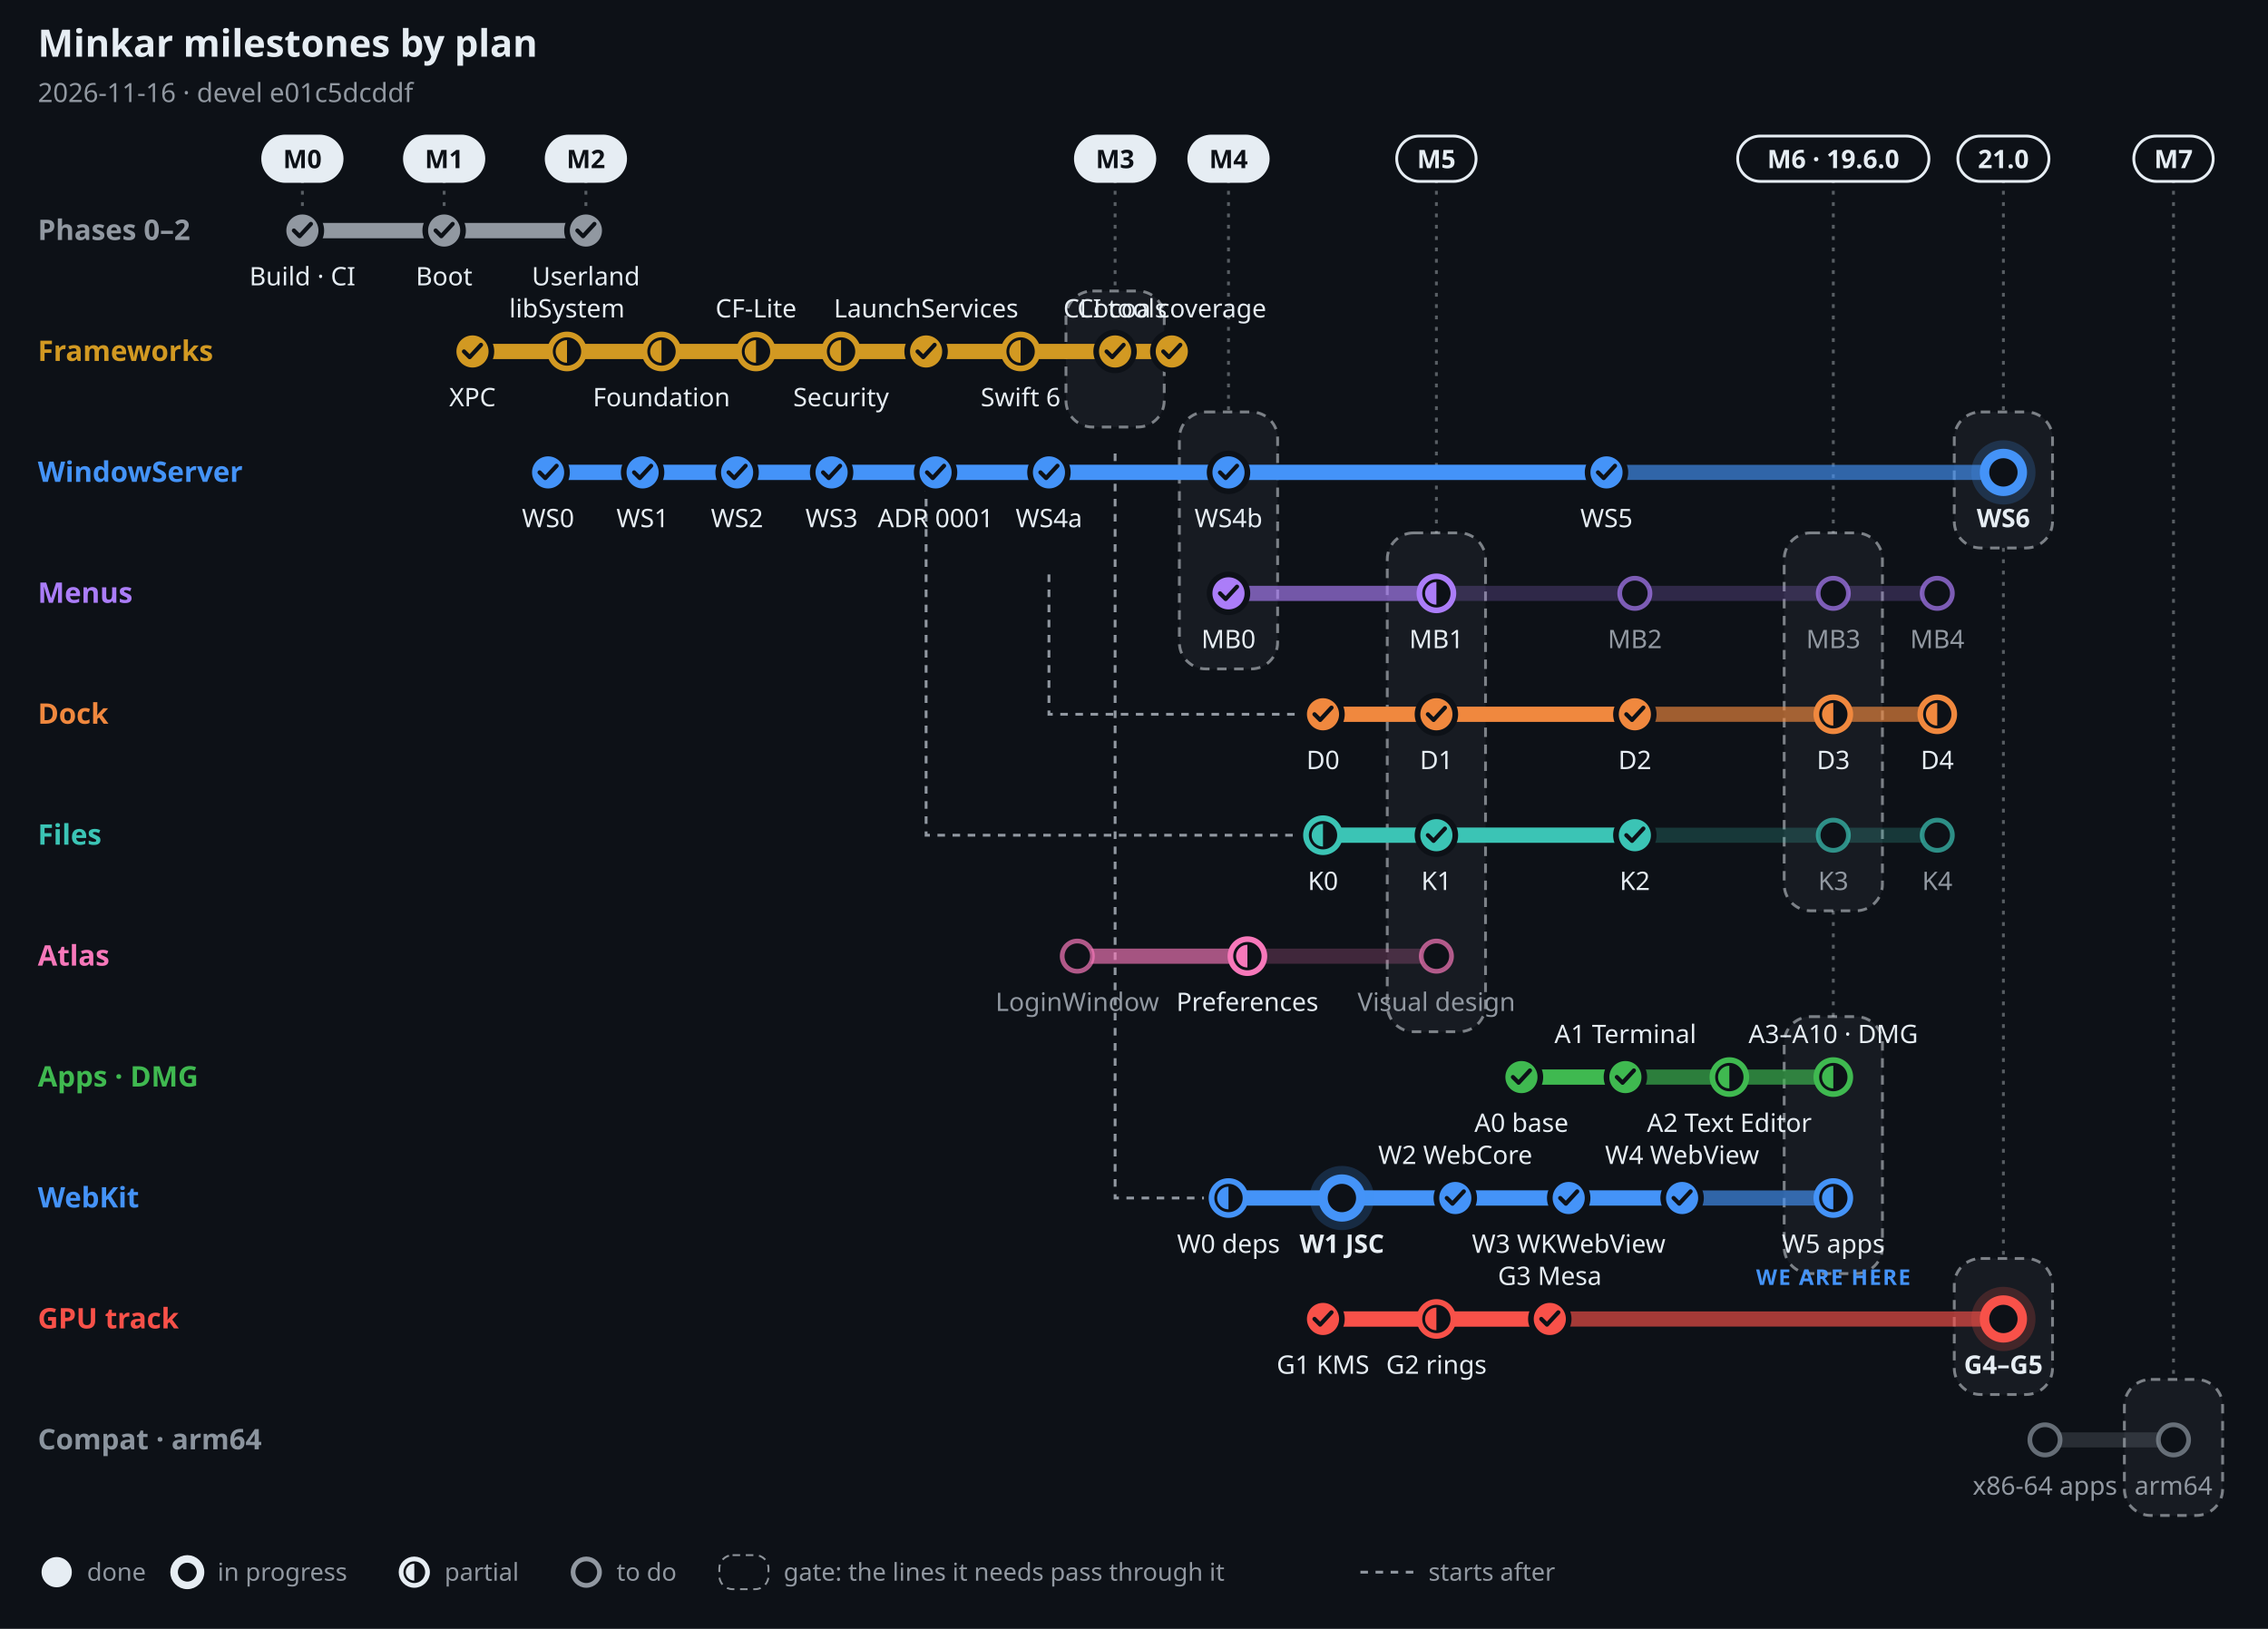
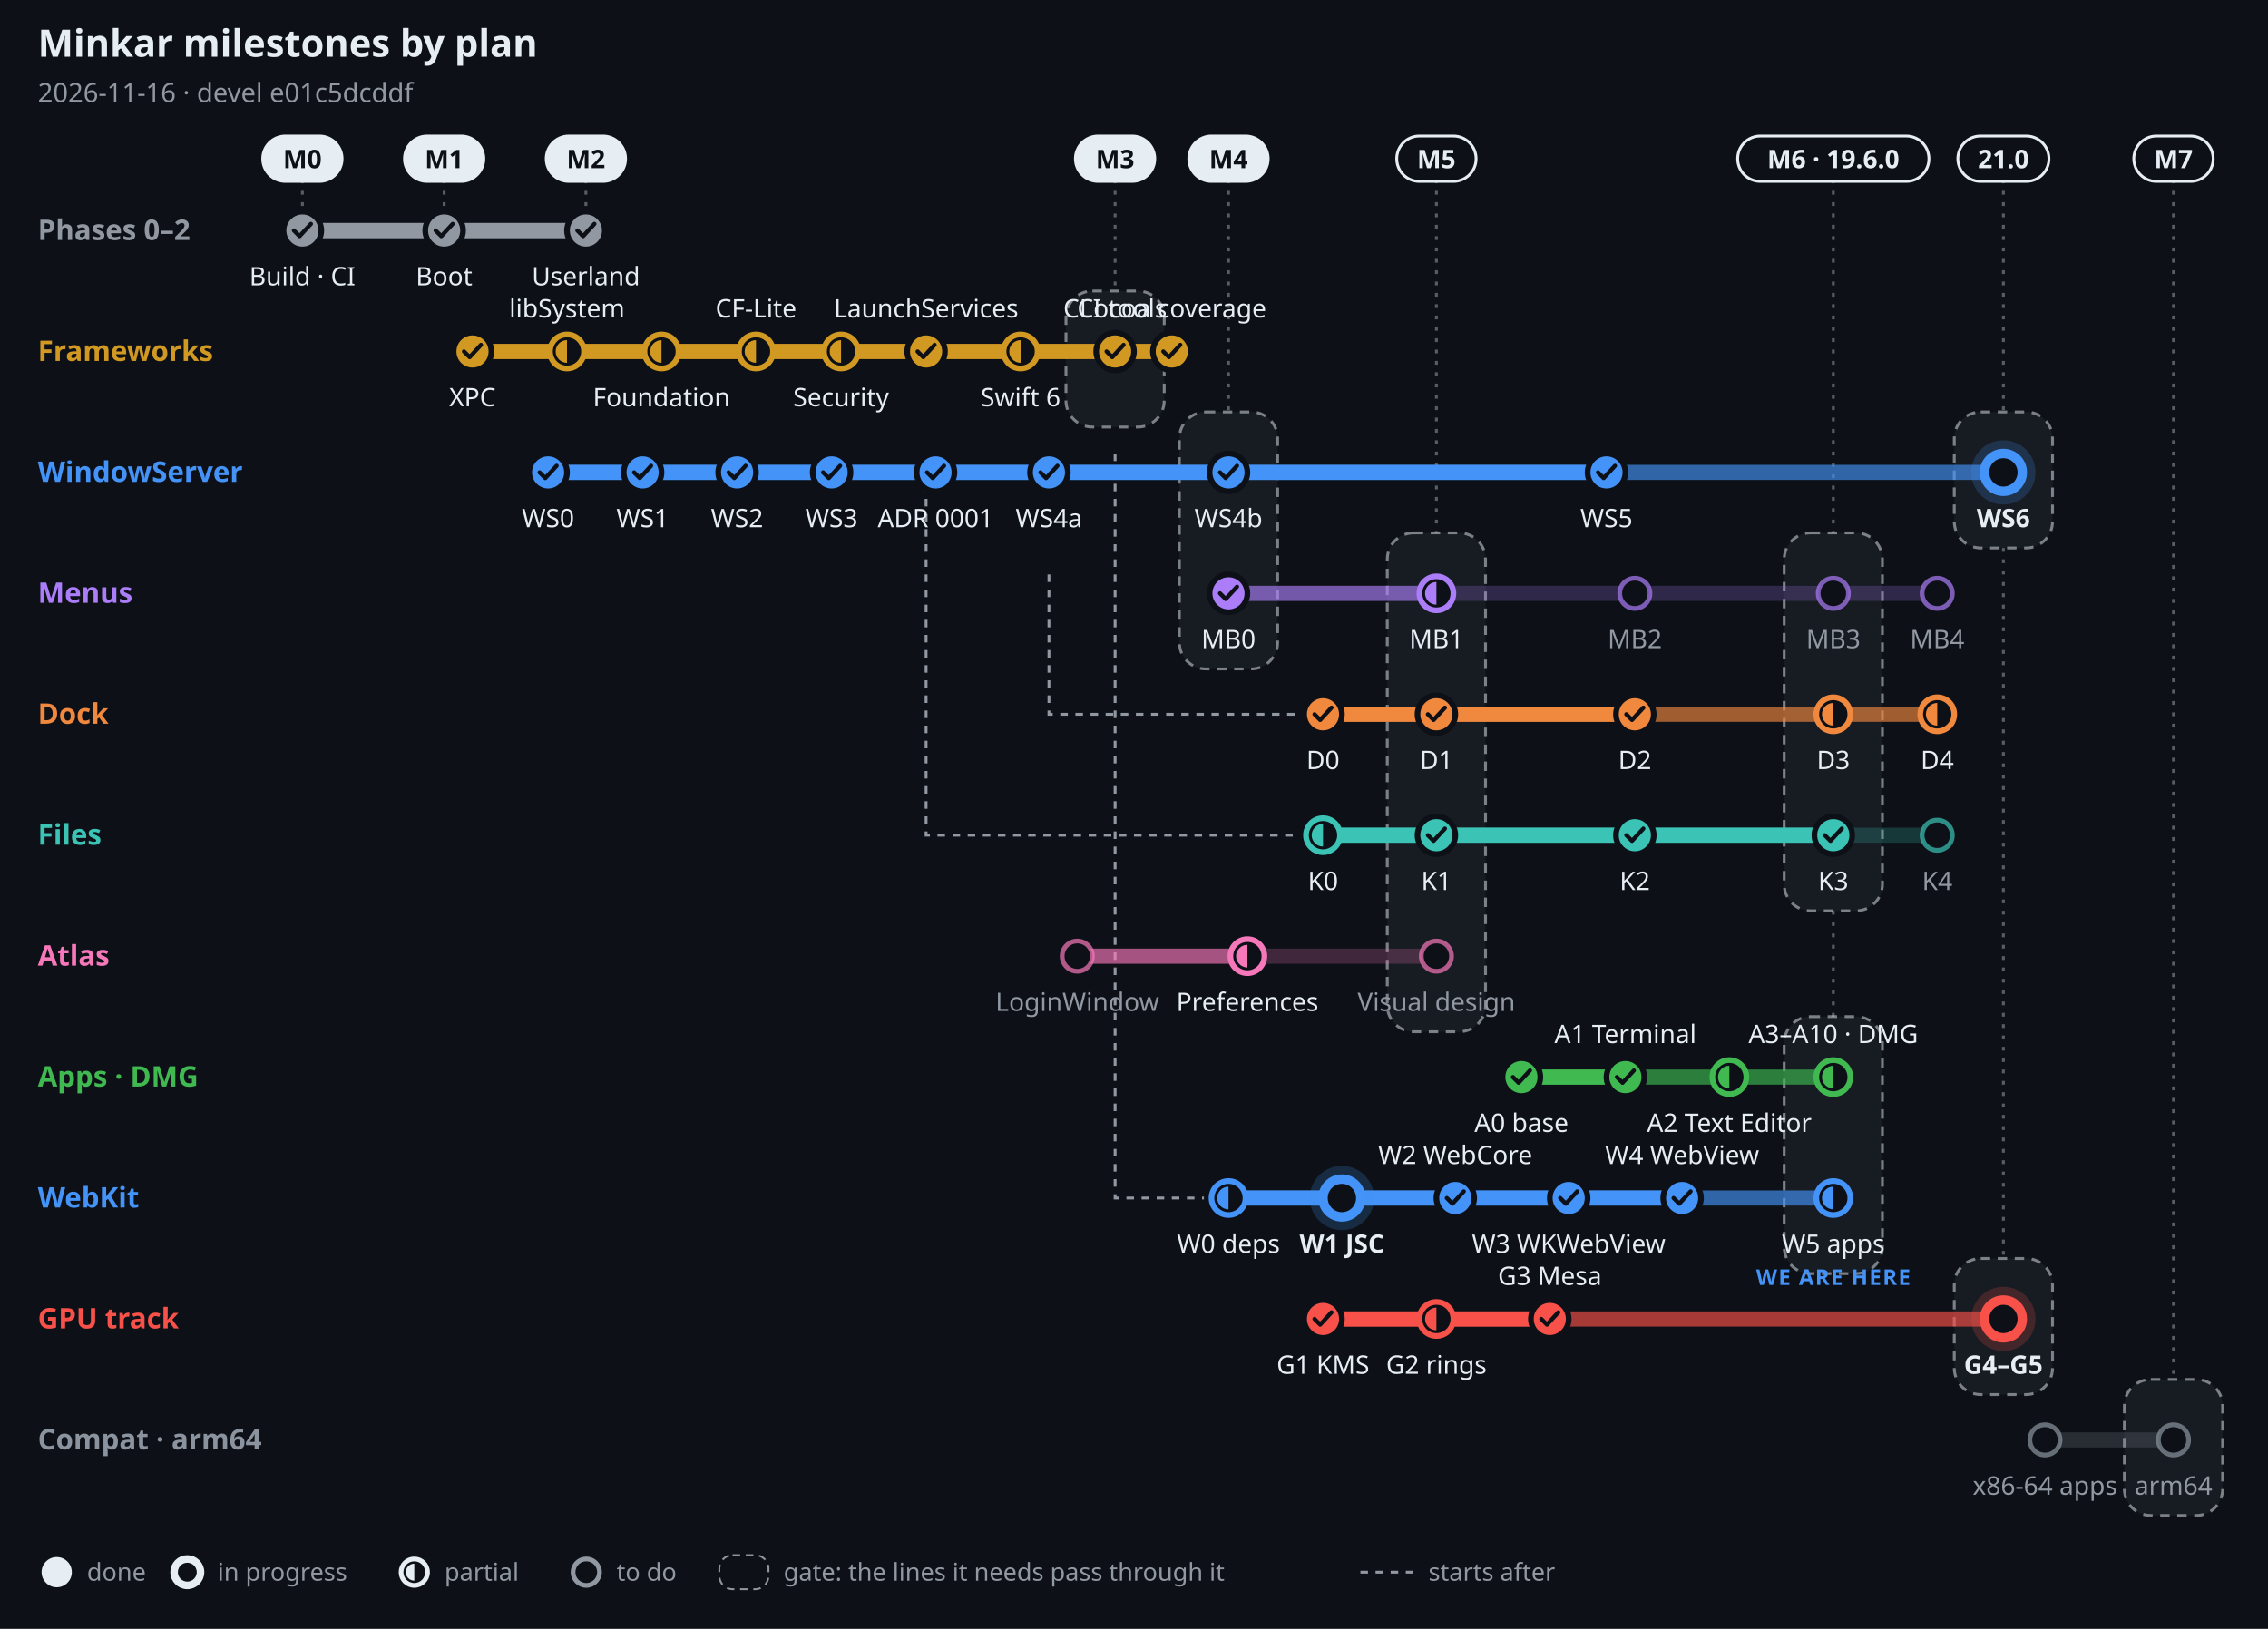
<svg xmlns="http://www.w3.org/2000/svg" width="1200" height="862" viewBox="0 0 1200 862" font-family="-apple-system, BlinkMacSystemFont, 'Segoe UI', 'Noto Sans', Helvetica, Arial, sans-serif" role="img" aria-label="Minkar milestones by plan, 2026-11-16">
  <rect width="1200" height="862" fill="#0d1117" />
  <text x="20" y="30" font-size="20" font-weight="700" fill="#e6edf3" text-anchor="start">Minkar milestones by plan</text>
  <text x="20" y="54" font-size="14" font-weight="400" fill="#9198a1" text-anchor="start">2026-11-16 · devel e01c5dcddf</text>
  <line x1="160" y1="95" x2="160" y2="110" stroke="#e6edf3" stroke-opacity=".35" stroke-width="1.5" stroke-dasharray="2 4" />
  <rect x="139" y="72" width="42" height="24" rx="12" fill="#e6edf3" stroke="#e6edf3" stroke-width="1.5" />
  <text x="160" y="89" font-size="13.5" font-weight="700" fill="#0d1117" text-anchor="middle">M0</text>
  <line x1="235" y1="95" x2="235" y2="110" stroke="#e6edf3" stroke-opacity=".35" stroke-width="1.5" stroke-dasharray="2 4" />
  <rect x="214" y="72" width="42" height="24" rx="12" fill="#e6edf3" stroke="#e6edf3" stroke-width="1.5" />
  <text x="235" y="89" font-size="13.5" font-weight="700" fill="#0d1117" text-anchor="middle">M1</text>
  <line x1="310" y1="95" x2="310" y2="110" stroke="#e6edf3" stroke-opacity=".35" stroke-width="1.5" stroke-dasharray="2 4" />
  <rect x="289" y="72" width="42" height="24" rx="12" fill="#e6edf3" stroke="#e6edf3" stroke-width="1.5" />
  <text x="310" y="89" font-size="13.5" font-weight="700" fill="#0d1117" text-anchor="middle">M2</text>
  <line x1="590" y1="95" x2="590" y2="154" stroke="#e6edf3" stroke-opacity=".35" stroke-width="1.5" stroke-dasharray="2 4" />
  <rect x="564" y="154" width="52" height="72" rx="14" fill="#e6edf3" fill-opacity=".05" stroke="#e6edf3" stroke-opacity=".5" stroke-width="1.5" stroke-dasharray="5 4" />
  <rect x="569" y="72" width="42" height="24" rx="12" fill="#e6edf3" stroke="#e6edf3" stroke-width="1.5" />
  <text x="590" y="89" font-size="13.5" font-weight="700" fill="#0d1117" text-anchor="middle">M3</text>
  <line x1="650" y1="95" x2="650" y2="218" stroke="#e6edf3" stroke-opacity=".35" stroke-width="1.5" stroke-dasharray="2 4" />
  <rect x="624" y="218" width="52" height="136" rx="14" fill="#e6edf3" fill-opacity=".05" stroke="#e6edf3" stroke-opacity=".5" stroke-width="1.5" stroke-dasharray="5 4" />
  <rect x="629" y="72" width="42" height="24" rx="12" fill="#e6edf3" stroke="#e6edf3" stroke-width="1.5" />
  <text x="650" y="89" font-size="13.5" font-weight="700" fill="#0d1117" text-anchor="middle">M4</text>
  <line x1="760" y1="95" x2="760" y2="282" stroke="#e6edf3" stroke-opacity=".35" stroke-width="1.5" stroke-dasharray="2 4" />
  <rect x="734" y="282" width="52" height="264" rx="14" fill="#e6edf3" fill-opacity=".05" stroke="#e6edf3" stroke-opacity=".5" stroke-width="1.5" stroke-dasharray="5 4" />
  <rect x="739" y="72" width="42" height="24" rx="12" fill="#0d1117" stroke="#e6edf3" stroke-width="1.5" />
  <text x="760" y="89" font-size="13.5" font-weight="700" fill="#e6edf3" text-anchor="middle">M5</text>
  <line x1="970" y1="95" x2="970" y2="282" stroke="#e6edf3" stroke-opacity=".35" stroke-width="1.5" stroke-dasharray="2 4" />
  <rect x="944" y="282" width="52" height="200" rx="14" fill="#e6edf3" fill-opacity=".05" stroke="#e6edf3" stroke-opacity=".5" stroke-width="1.5" stroke-dasharray="5 4" />
  <line x1="970" y1="482" x2="970" y2="538" stroke="#e6edf3" stroke-opacity=".35" stroke-width="1.5" stroke-dasharray="2 4" />
  <rect x="944" y="538" width="52" height="136" rx="14" fill="#e6edf3" fill-opacity=".05" stroke="#e6edf3" stroke-opacity=".5" stroke-width="1.5" stroke-dasharray="5 4" />
  <rect x="919.4" y="72" width="101.2" height="24" rx="12" fill="#0d1117" stroke="#e6edf3" stroke-width="1.5" />
  <text x="970" y="89" font-size="13.5" font-weight="700" fill="#e6edf3" text-anchor="middle">M6 · 19.6.0</text>
  <line x1="1060" y1="95" x2="1060" y2="218" stroke="#e6edf3" stroke-opacity=".35" stroke-width="1.5" stroke-dasharray="2 4" />
  <rect x="1034" y="218" width="52" height="72" rx="14" fill="#e6edf3" fill-opacity=".05" stroke="#e6edf3" stroke-opacity=".5" stroke-width="1.5" stroke-dasharray="5 4" />
  <line x1="1060" y1="290" x2="1060" y2="666" stroke="#e6edf3" stroke-opacity=".35" stroke-width="1.5" stroke-dasharray="2 4" />
  <rect x="1034" y="666" width="52" height="72" rx="14" fill="#e6edf3" fill-opacity=".05" stroke="#e6edf3" stroke-opacity=".5" stroke-width="1.5" stroke-dasharray="5 4" />
  <rect x="1035.9" y="72" width="48.2" height="24" rx="12" fill="#0d1117" stroke="#e6edf3" stroke-width="1.5" />
  <text x="1060" y="89" font-size="13.5" font-weight="700" fill="#e6edf3" text-anchor="middle">21.0</text>
  <line x1="1150" y1="95" x2="1150" y2="730" stroke="#e6edf3" stroke-opacity=".35" stroke-width="1.5" stroke-dasharray="2 4" />
  <rect x="1124" y="730" width="52" height="72" rx="14" fill="#e6edf3" fill-opacity=".05" stroke="#e6edf3" stroke-opacity=".5" stroke-width="1.5" stroke-dasharray="5 4" />
  <rect x="1129" y="72" width="42" height="24" rx="12" fill="#0d1117" stroke="#e6edf3" stroke-width="1.5" />
  <text x="1150" y="89" font-size="13.5" font-weight="700" fill="#e6edf3" text-anchor="middle">M7</text>
  <path d="M555 304 V378 H687" fill="none" stroke="#9198a1" stroke-width="1.5" stroke-dasharray="4 4" />
  <path d="M490 240 V442 H687" fill="none" stroke="#9198a1" stroke-width="1.5" stroke-dasharray="4 4" />
  <path d="M590 240 V634 H637" fill="none" stroke="#9198a1" stroke-width="1.5" stroke-dasharray="4 4" />
  <text x="20" y="127" font-size="15" font-weight="700" fill="#9198a1" text-anchor="start">Phases 0–2</text>
  <line x1="160" y1="122" x2="310" y2="122" stroke="#9198a1" stroke-opacity=".22" stroke-width="8" stroke-linecap="round" />
  <line x1="160" y1="122" x2="310" y2="122" stroke="#9198a1" stroke-opacity=".55" stroke-width="8" stroke-linecap="round" />
  <line x1="160" y1="122" x2="310" y2="122" stroke="#9198a1" stroke-opacity="1" stroke-width="8" stroke-linecap="round" />
  <circle cx="160" cy="122" r="10" fill="#9198a1" stroke="#0d1117" stroke-width="3" />
  <path d="M155.5 122 l3 3 l6 -6.5" fill="none" stroke="#0d1117" stroke-width="2.2" stroke-linecap="round" stroke-linejoin="round" />
  <text x="160" y="151" font-size="13.5" font-weight="500" fill="#e6edf3" text-anchor="middle">Build · CI</text>
  <circle cx="235" cy="122" r="10" fill="#9198a1" stroke="#0d1117" stroke-width="3" />
  <path d="M230.5 122 l3 3 l6 -6.5" fill="none" stroke="#0d1117" stroke-width="2.2" stroke-linecap="round" stroke-linejoin="round" />
  <text x="235" y="151" font-size="13.5" font-weight="500" fill="#e6edf3" text-anchor="middle">Boot</text>
  <circle cx="310" cy="122" r="10" fill="#9198a1" stroke="#0d1117" stroke-width="3" />
  <path d="M305.5 122 l3 3 l6 -6.5" fill="none" stroke="#0d1117" stroke-width="2.2" stroke-linecap="round" stroke-linejoin="round" />
  <text x="310" y="151" font-size="13.5" font-weight="500" fill="#e6edf3" text-anchor="middle">Userland</text>
  <text x="20" y="191" font-size="15" font-weight="700" fill="#d29922" text-anchor="start">Frameworks</text>
  <line x1="250" y1="186" x2="620" y2="186" stroke="#d29922" stroke-opacity=".22" stroke-width="8" stroke-linecap="round" />
  <line x1="250" y1="186" x2="620" y2="186" stroke="#d29922" stroke-opacity=".55" stroke-width="8" stroke-linecap="round" />
  <line x1="250" y1="186" x2="620" y2="186" stroke="#d29922" stroke-opacity="1" stroke-width="8" stroke-linecap="round" />
  <circle cx="250" cy="186" r="10" fill="#d29922" stroke="#0d1117" stroke-width="3" />
  <path d="M245.5 186 l3 3 l6 -6.5" fill="none" stroke="#0d1117" stroke-width="2.2" stroke-linecap="round" stroke-linejoin="round" />
  <text x="250" y="215" font-size="13.5" font-weight="500" fill="#e6edf3" text-anchor="middle">XPC</text>
  <circle cx="300" cy="186" r="9" fill="#0d1117" stroke="#d29922" stroke-width="3" />
  <path d="M300 180 A6 6 0 0 0 300 192 Z" fill="#d29922" />
  <text x="300" y="168" font-size="13.5" font-weight="500" fill="#e6edf3" text-anchor="middle">libSystem</text>
  <circle cx="350" cy="186" r="9" fill="#0d1117" stroke="#d29922" stroke-width="3" />
  <path d="M350 180 A6 6 0 0 0 350 192 Z" fill="#d29922" />
  <text x="350" y="215" font-size="13.5" font-weight="500" fill="#e6edf3" text-anchor="middle">Foundation</text>
  <circle cx="400" cy="186" r="9" fill="#0d1117" stroke="#d29922" stroke-width="3" />
  <path d="M400 180 A6 6 0 0 0 400 192 Z" fill="#d29922" />
  <text x="400" y="168" font-size="13.5" font-weight="500" fill="#e6edf3" text-anchor="middle">CF-Lite</text>
  <circle cx="445" cy="186" r="9" fill="#0d1117" stroke="#d29922" stroke-width="3" />
  <path d="M445 180 A6 6 0 0 0 445 192 Z" fill="#d29922" />
  <text x="445" y="215" font-size="13.5" font-weight="500" fill="#e6edf3" text-anchor="middle">Security</text>
  <circle cx="490" cy="186" r="10" fill="#d29922" stroke="#0d1117" stroke-width="3" />
  <path d="M485.5 186 l3 3 l6 -6.5" fill="none" stroke="#0d1117" stroke-width="2.2" stroke-linecap="round" stroke-linejoin="round" />
  <text x="490" y="168" font-size="13.5" font-weight="500" fill="#e6edf3" text-anchor="middle">LaunchServices</text>
  <circle cx="540" cy="186" r="9" fill="#0d1117" stroke="#d29922" stroke-width="3" />
  <path d="M540 180 A6 6 0 0 0 540 192 Z" fill="#d29922" />
  <text x="540" y="215" font-size="13.5" font-weight="500" fill="#e6edf3" text-anchor="middle">Swift 6</text>
  <circle cx="590" cy="186" r="10" fill="#d29922" stroke="#0d1117" stroke-width="3" />
  <path d="M585.5 186 l3 3 l6 -6.5" fill="none" stroke="#0d1117" stroke-width="2.2" stroke-linecap="round" stroke-linejoin="round" />
  <text x="590" y="168" font-size="13.5" font-weight="500" fill="#e6edf3" text-anchor="middle">CLI tools</text>
  <circle cx="620" cy="186" r="10" fill="#d29922" stroke="#0d1117" stroke-width="3" />
  <path d="M615.5 186 l3 3 l6 -6.5" fill="none" stroke="#0d1117" stroke-width="2.2" stroke-linecap="round" stroke-linejoin="round" />
  <text x="620" y="168" font-size="13.5" font-weight="500" fill="#e6edf3" text-anchor="middle">Cocoa coverage</text>
  <text x="20" y="255" font-size="15" font-weight="700" fill="#4493f8" text-anchor="start">WindowServer</text>
  <line x1="290" y1="250" x2="1060" y2="250" stroke="#4493f8" stroke-opacity=".22" stroke-width="8" stroke-linecap="round" />
  <line x1="290" y1="250" x2="1060" y2="250" stroke="#4493f8" stroke-opacity=".55" stroke-width="8" stroke-linecap="round" />
  <line x1="290" y1="250" x2="850" y2="250" stroke="#4493f8" stroke-opacity="1" stroke-width="8" stroke-linecap="round" />
  <circle cx="290" cy="250" r="10" fill="#4493f8" stroke="#0d1117" stroke-width="3" />
  <path d="M285.5 250 l3 3 l6 -6.5" fill="none" stroke="#0d1117" stroke-width="2.2" stroke-linecap="round" stroke-linejoin="round" />
  <text x="290" y="279" font-size="13.5" font-weight="500" fill="#e6edf3" text-anchor="middle">WS0</text>
  <circle cx="340" cy="250" r="10" fill="#4493f8" stroke="#0d1117" stroke-width="3" />
  <path d="M335.5 250 l3 3 l6 -6.5" fill="none" stroke="#0d1117" stroke-width="2.2" stroke-linecap="round" stroke-linejoin="round" />
  <text x="340" y="279" font-size="13.5" font-weight="500" fill="#e6edf3" text-anchor="middle">WS1</text>
  <circle cx="390" cy="250" r="10" fill="#4493f8" stroke="#0d1117" stroke-width="3" />
  <path d="M385.5 250 l3 3 l6 -6.5" fill="none" stroke="#0d1117" stroke-width="2.2" stroke-linecap="round" stroke-linejoin="round" />
  <text x="390" y="279" font-size="13.5" font-weight="500" fill="#e6edf3" text-anchor="middle">WS2</text>
  <circle cx="440" cy="250" r="10" fill="#4493f8" stroke="#0d1117" stroke-width="3" />
  <path d="M435.5 250 l3 3 l6 -6.5" fill="none" stroke="#0d1117" stroke-width="2.2" stroke-linecap="round" stroke-linejoin="round" />
  <text x="440" y="279" font-size="13.5" font-weight="500" fill="#e6edf3" text-anchor="middle">WS3</text>
  <circle cx="495" cy="250" r="10" fill="#4493f8" stroke="#0d1117" stroke-width="3" />
  <path d="M490.5 250 l3 3 l6 -6.5" fill="none" stroke="#0d1117" stroke-width="2.2" stroke-linecap="round" stroke-linejoin="round" />
  <text x="495" y="279" font-size="13.5" font-weight="500" fill="#e6edf3" text-anchor="middle">ADR 0001</text>
  <circle cx="555" cy="250" r="10" fill="#4493f8" stroke="#0d1117" stroke-width="3" />
  <path d="M550.5 250 l3 3 l6 -6.5" fill="none" stroke="#0d1117" stroke-width="2.2" stroke-linecap="round" stroke-linejoin="round" />
  <text x="555" y="279" font-size="13.5" font-weight="500" fill="#e6edf3" text-anchor="middle">WS4a</text>
  <circle cx="650" cy="250" r="10" fill="#4493f8" stroke="#0d1117" stroke-width="3" />
  <path d="M645.5 250 l3 3 l6 -6.5" fill="none" stroke="#0d1117" stroke-width="2.2" stroke-linecap="round" stroke-linejoin="round" />
  <text x="650" y="279" font-size="13.5" font-weight="500" fill="#e6edf3" text-anchor="middle">WS4b</text>
  <circle cx="850" cy="250" r="10" fill="#4493f8" stroke="#0d1117" stroke-width="3" />
  <path d="M845.5 250 l3 3 l6 -6.5" fill="none" stroke="#0d1117" stroke-width="2.2" stroke-linecap="round" stroke-linejoin="round" />
  <text x="850" y="279" font-size="13.5" font-weight="500" fill="#e6edf3" text-anchor="middle">WS5</text>
  <circle cx="1060" cy="250" r="17" fill="#4493f8" fill-opacity=".2" />
  <circle cx="1060" cy="250" r="10" fill="#0d1117" stroke="#4493f8" stroke-width="5" />
  <text x="1060" y="279" font-size="13.5" font-weight="700" fill="#e6edf3" text-anchor="middle">WS6</text>
  <text x="20" y="319" font-size="15" font-weight="700" fill="#ab7df8" text-anchor="start">Menus</text>
  <line x1="650" y1="314" x2="1025" y2="314" stroke="#ab7df8" stroke-opacity=".22" stroke-width="8" stroke-linecap="round" />
  <line x1="650" y1="314" x2="760" y2="314" stroke="#ab7df8" stroke-opacity=".55" stroke-width="8" stroke-linecap="round" />
  <line x1="650" y1="314" x2="650" y2="314" stroke="#ab7df8" stroke-opacity="1" stroke-width="8" stroke-linecap="round" />
  <circle cx="650" cy="314" r="10" fill="#ab7df8" stroke="#0d1117" stroke-width="3" />
  <path d="M645.5 314 l3 3 l6 -6.5" fill="none" stroke="#0d1117" stroke-width="2.2" stroke-linecap="round" stroke-linejoin="round" />
  <text x="650" y="343" font-size="13.5" font-weight="500" fill="#e6edf3" text-anchor="middle">MB0</text>
  <circle cx="760" cy="314" r="9" fill="#0d1117" stroke="#ab7df8" stroke-width="3" />
  <path d="M760 308 A6 6 0 0 0 760 320 Z" fill="#ab7df8" />
  <text x="760" y="343" font-size="13.5" font-weight="500" fill="#e6edf3" text-anchor="middle">MB1</text>
  <circle cx="865" cy="314" r="8" fill="#0d1117" stroke="#ab7df8" stroke-opacity=".7" stroke-width="2.5" />
  <text x="865" y="343" font-size="13.5" font-weight="500" fill="#9198a1" text-anchor="middle">MB2</text>
  <circle cx="970" cy="314" r="8" fill="#0d1117" stroke="#ab7df8" stroke-opacity=".7" stroke-width="2.5" />
  <text x="970" y="343" font-size="13.5" font-weight="500" fill="#9198a1" text-anchor="middle">MB3</text>
  <circle cx="1025" cy="314" r="8" fill="#0d1117" stroke="#ab7df8" stroke-opacity=".7" stroke-width="2.5" />
  <text x="1025" y="343" font-size="13.5" font-weight="500" fill="#9198a1" text-anchor="middle">MB4</text>
  <text x="20" y="383" font-size="15" font-weight="700" fill="#f0883e" text-anchor="start">Dock</text>
  <line x1="700" y1="378" x2="1025" y2="378" stroke="#f0883e" stroke-opacity=".22" stroke-width="8" stroke-linecap="round" />
  <line x1="700" y1="378" x2="1025" y2="378" stroke="#f0883e" stroke-opacity=".55" stroke-width="8" stroke-linecap="round" />
  <line x1="700" y1="378" x2="865" y2="378" stroke="#f0883e" stroke-opacity="1" stroke-width="8" stroke-linecap="round" />
  <circle cx="700" cy="378" r="10" fill="#f0883e" stroke="#0d1117" stroke-width="3" />
  <path d="M695.5 378 l3 3 l6 -6.5" fill="none" stroke="#0d1117" stroke-width="2.2" stroke-linecap="round" stroke-linejoin="round" />
  <text x="700" y="407" font-size="13.5" font-weight="500" fill="#e6edf3" text-anchor="middle">D0</text>
  <circle cx="760" cy="378" r="10" fill="#f0883e" stroke="#0d1117" stroke-width="3" />
  <path d="M755.5 378 l3 3 l6 -6.5" fill="none" stroke="#0d1117" stroke-width="2.2" stroke-linecap="round" stroke-linejoin="round" />
  <text x="760" y="407" font-size="13.5" font-weight="500" fill="#e6edf3" text-anchor="middle">D1</text>
  <circle cx="865" cy="378" r="10" fill="#f0883e" stroke="#0d1117" stroke-width="3" />
  <path d="M860.5 378 l3 3 l6 -6.5" fill="none" stroke="#0d1117" stroke-width="2.2" stroke-linecap="round" stroke-linejoin="round" />
  <text x="865" y="407" font-size="13.5" font-weight="500" fill="#e6edf3" text-anchor="middle">D2</text>
  <circle cx="970" cy="378" r="9" fill="#0d1117" stroke="#f0883e" stroke-width="3" />
  <path d="M970 372 A6 6 0 0 0 970 384 Z" fill="#f0883e" />
  <text x="970" y="407" font-size="13.5" font-weight="500" fill="#e6edf3" text-anchor="middle">D3</text>
  <circle cx="1025" cy="378" r="9" fill="#0d1117" stroke="#f0883e" stroke-width="3" />
  <path d="M1025 372 A6 6 0 0 0 1025 384 Z" fill="#f0883e" />
  <text x="1025" y="407" font-size="13.5" font-weight="500" fill="#e6edf3" text-anchor="middle">D4</text>
  <text x="20" y="447" font-size="15" font-weight="700" fill="#3bc4b5" text-anchor="start">Files</text>
  <line x1="700" y1="442" x2="1025" y2="442" stroke="#3bc4b5" stroke-opacity=".22" stroke-width="8" stroke-linecap="round" />
-   <line x1="700" y1="442" x2="865" y2="442" stroke="#3bc4b5" stroke-opacity=".55" stroke-width="8" stroke-linecap="round" />
-   <line x1="700" y1="442" x2="865" y2="442" stroke="#3bc4b5" stroke-opacity="1" stroke-width="8" stroke-linecap="round" />
+   <line x1="700" y1="442" x2="970" y2="442" stroke="#3bc4b5" stroke-opacity=".55" stroke-width="8" stroke-linecap="round" />
+   <line x1="700" y1="442" x2="970" y2="442" stroke="#3bc4b5" stroke-opacity="1" stroke-width="8" stroke-linecap="round" />
  <circle cx="700" cy="442" r="9" fill="#0d1117" stroke="#3bc4b5" stroke-width="3" />
  <path d="M700 436 A6 6 0 0 0 700 448 Z" fill="#3bc4b5" />
  <text x="700" y="471" font-size="13.5" font-weight="500" fill="#e6edf3" text-anchor="middle">K0</text>
  <circle cx="760" cy="442" r="10" fill="#3bc4b5" stroke="#0d1117" stroke-width="3" />
  <path d="M755.5 442 l3 3 l6 -6.5" fill="none" stroke="#0d1117" stroke-width="2.2" stroke-linecap="round" stroke-linejoin="round" />
  <text x="760" y="471" font-size="13.5" font-weight="500" fill="#e6edf3" text-anchor="middle">K1</text>
  <circle cx="865" cy="442" r="10" fill="#3bc4b5" stroke="#0d1117" stroke-width="3" />
  <path d="M860.5 442 l3 3 l6 -6.5" fill="none" stroke="#0d1117" stroke-width="2.2" stroke-linecap="round" stroke-linejoin="round" />
  <text x="865" y="471" font-size="13.5" font-weight="500" fill="#e6edf3" text-anchor="middle">K2</text>
-   <circle cx="970" cy="442" r="8" fill="#0d1117" stroke="#3bc4b5" stroke-opacity=".7" stroke-width="2.5" />
-   <text x="970" y="471" font-size="13.5" font-weight="500" fill="#9198a1" text-anchor="middle">K3</text>
+   <circle cx="970" cy="442" r="10" fill="#3bc4b5" stroke="#0d1117" stroke-width="3" />
+   <path d="M965.5 442 l3 3 l6 -6.5" fill="none" stroke="#0d1117" stroke-width="2.2" stroke-linecap="round" stroke-linejoin="round" />
+   <text x="970" y="471" font-size="13.5" font-weight="500" fill="#e6edf3" text-anchor="middle">K3</text>
  <circle cx="1025" cy="442" r="8" fill="#0d1117" stroke="#3bc4b5" stroke-opacity=".7" stroke-width="2.5" />
  <text x="1025" y="471" font-size="13.5" font-weight="500" fill="#9198a1" text-anchor="middle">K4</text>
  <text x="20" y="511" font-size="15" font-weight="700" fill="#f778ba" text-anchor="start">Atlas</text>
  <line x1="570" y1="506" x2="760" y2="506" stroke="#f778ba" stroke-opacity=".22" stroke-width="8" stroke-linecap="round" />
  <line x1="570" y1="506" x2="660" y2="506" stroke="#f778ba" stroke-opacity=".55" stroke-width="8" stroke-linecap="round" />
  <circle cx="570" cy="506" r="8" fill="#0d1117" stroke="#f778ba" stroke-opacity=".7" stroke-width="2.5" />
  <text x="570" y="535" font-size="13.5" font-weight="500" fill="#9198a1" text-anchor="middle">LoginWindow</text>
  <circle cx="660" cy="506" r="9" fill="#0d1117" stroke="#f778ba" stroke-width="3" />
  <path d="M660 500 A6 6 0 0 0 660 512 Z" fill="#f778ba" />
  <text x="660" y="535" font-size="13.5" font-weight="500" fill="#e6edf3" text-anchor="middle">Preferences</text>
  <circle cx="760" cy="506" r="8" fill="#0d1117" stroke="#f778ba" stroke-opacity=".7" stroke-width="2.5" />
  <text x="760" y="535" font-size="13.5" font-weight="500" fill="#9198a1" text-anchor="middle">Visual design</text>
  <text x="20" y="575" font-size="15" font-weight="700" fill="#3fb950" text-anchor="start">Apps · DMG</text>
  <line x1="805" y1="570" x2="970" y2="570" stroke="#3fb950" stroke-opacity=".22" stroke-width="8" stroke-linecap="round" />
  <line x1="805" y1="570" x2="970" y2="570" stroke="#3fb950" stroke-opacity=".55" stroke-width="8" stroke-linecap="round" />
  <line x1="805" y1="570" x2="860" y2="570" stroke="#3fb950" stroke-opacity="1" stroke-width="8" stroke-linecap="round" />
  <circle cx="805" cy="570" r="10" fill="#3fb950" stroke="#0d1117" stroke-width="3" />
  <path d="M800.5 570 l3 3 l6 -6.5" fill="none" stroke="#0d1117" stroke-width="2.2" stroke-linecap="round" stroke-linejoin="round" />
  <text x="805" y="599" font-size="13.5" font-weight="500" fill="#e6edf3" text-anchor="middle">A0 base</text>
  <circle cx="860" cy="570" r="10" fill="#3fb950" stroke="#0d1117" stroke-width="3" />
  <path d="M855.5 570 l3 3 l6 -6.5" fill="none" stroke="#0d1117" stroke-width="2.2" stroke-linecap="round" stroke-linejoin="round" />
  <text x="860" y="552" font-size="13.5" font-weight="500" fill="#e6edf3" text-anchor="middle">A1 Terminal</text>
  <circle cx="915" cy="570" r="9" fill="#0d1117" stroke="#3fb950" stroke-width="3" />
  <path d="M915 564 A6 6 0 0 0 915 576 Z" fill="#3fb950" />
  <text x="915" y="599" font-size="13.5" font-weight="500" fill="#e6edf3" text-anchor="middle">A2 Text Editor</text>
  <circle cx="970" cy="570" r="9" fill="#0d1117" stroke="#3fb950" stroke-width="3" />
  <path d="M970 564 A6 6 0 0 0 970 576 Z" fill="#3fb950" />
  <text x="970" y="552" font-size="13.5" font-weight="500" fill="#e6edf3" text-anchor="middle">A3–A10 · DMG</text>
  <text x="20" y="639" font-size="15" font-weight="700" fill="#4493f8" text-anchor="start">WebKit</text>
  <line x1="650" y1="634" x2="970" y2="634" stroke="#4493f8" stroke-opacity=".22" stroke-width="8" stroke-linecap="round" />
  <line x1="650" y1="634" x2="970" y2="634" stroke="#4493f8" stroke-opacity=".55" stroke-width="8" stroke-linecap="round" />
  <line x1="650" y1="634" x2="890" y2="634" stroke="#4493f8" stroke-opacity="1" stroke-width="8" stroke-linecap="round" />
  <circle cx="650" cy="634" r="9" fill="#0d1117" stroke="#4493f8" stroke-width="3" />
  <path d="M650 628 A6 6 0 0 0 650 640 Z" fill="#4493f8" />
  <text x="650" y="663" font-size="13.5" font-weight="500" fill="#e6edf3" text-anchor="middle">W0 deps</text>
  <circle cx="710" cy="634" r="17" fill="#4493f8" fill-opacity=".2" />
  <circle cx="710" cy="634" r="10" fill="#0d1117" stroke="#4493f8" stroke-width="5" />
  <text x="710" y="663" font-size="13.5" font-weight="700" fill="#e6edf3" text-anchor="middle">W1 JSC</text>
  <circle cx="770" cy="634" r="10" fill="#4493f8" stroke="#0d1117" stroke-width="3" />
  <path d="M765.5 634 l3 3 l6 -6.5" fill="none" stroke="#0d1117" stroke-width="2.2" stroke-linecap="round" stroke-linejoin="round" />
  <text x="770" y="616" font-size="13.5" font-weight="500" fill="#e6edf3" text-anchor="middle">W2 WebCore</text>
  <circle cx="830" cy="634" r="10" fill="#4493f8" stroke="#0d1117" stroke-width="3" />
  <path d="M825.5 634 l3 3 l6 -6.5" fill="none" stroke="#0d1117" stroke-width="2.2" stroke-linecap="round" stroke-linejoin="round" />
  <text x="830" y="663" font-size="13.5" font-weight="500" fill="#e6edf3" text-anchor="middle">W3 WKWebView</text>
  <circle cx="890" cy="634" r="10" fill="#4493f8" stroke="#0d1117" stroke-width="3" />
  <path d="M885.5 634 l3 3 l6 -6.5" fill="none" stroke="#0d1117" stroke-width="2.2" stroke-linecap="round" stroke-linejoin="round" />
  <text x="890" y="616" font-size="13.5" font-weight="500" fill="#e6edf3" text-anchor="middle">W4 WebView</text>
  <circle cx="970" cy="634" r="9" fill="#0d1117" stroke="#4493f8" stroke-width="3" />
  <path d="M970 628 A6 6 0 0 0 970 640 Z" fill="#4493f8" />
  <text x="970" y="663" font-size="13.5" font-weight="500" fill="#e6edf3" text-anchor="middle">W5 apps</text>
  <text x="970" y="680" font-size="11.5" font-weight="800" fill="#4493f8" text-anchor="middle" letter-spacing=".06em">WE ARE HERE</text>
  <text x="20" y="703" font-size="15" font-weight="700" fill="#f85149" text-anchor="start">GPU track</text>
  <line x1="700" y1="698" x2="1060" y2="698" stroke="#f85149" stroke-opacity=".22" stroke-width="8" stroke-linecap="round" />
  <line x1="700" y1="698" x2="1060" y2="698" stroke="#f85149" stroke-opacity=".55" stroke-width="8" stroke-linecap="round" />
  <line x1="700" y1="698" x2="820" y2="698" stroke="#f85149" stroke-opacity="1" stroke-width="8" stroke-linecap="round" />
  <circle cx="700" cy="698" r="10" fill="#f85149" stroke="#0d1117" stroke-width="3" />
  <path d="M695.5 698 l3 3 l6 -6.5" fill="none" stroke="#0d1117" stroke-width="2.2" stroke-linecap="round" stroke-linejoin="round" />
  <text x="700" y="727" font-size="13.5" font-weight="500" fill="#e6edf3" text-anchor="middle">G1 KMS</text>
  <circle cx="760" cy="698" r="9" fill="#0d1117" stroke="#f85149" stroke-width="3" />
  <path d="M760 692 A6 6 0 0 0 760 704 Z" fill="#f85149" />
  <text x="760" y="727" font-size="13.5" font-weight="500" fill="#e6edf3" text-anchor="middle">G2 rings</text>
  <circle cx="820" cy="698" r="10" fill="#f85149" stroke="#0d1117" stroke-width="3" />
  <path d="M815.5 698 l3 3 l6 -6.5" fill="none" stroke="#0d1117" stroke-width="2.2" stroke-linecap="round" stroke-linejoin="round" />
  <text x="820" y="680" font-size="13.5" font-weight="500" fill="#e6edf3" text-anchor="middle">G3 Mesa</text>
  <circle cx="1060" cy="698" r="17" fill="#f85149" fill-opacity=".2" />
  <circle cx="1060" cy="698" r="10" fill="#0d1117" stroke="#f85149" stroke-width="5" />
  <text x="1060" y="727" font-size="13.5" font-weight="700" fill="#e6edf3" text-anchor="middle">G4–G5</text>
  <text x="20" y="767" font-size="15" font-weight="700" fill="#8b949e" text-anchor="start">Compat · arm64</text>
  <line x1="1082" y1="762" x2="1150" y2="762" stroke="#8b949e" stroke-opacity=".22" stroke-width="8" stroke-linecap="round" />
  <circle cx="1082" cy="762" r="8" fill="#0d1117" stroke="#8b949e" stroke-opacity=".7" stroke-width="2.5" />
  <text x="1082" y="791" font-size="13.5" font-weight="500" fill="#9198a1" text-anchor="middle">x86-64 apps</text>
  <circle cx="1150" cy="762" r="8" fill="#0d1117" stroke="#8b949e" stroke-opacity=".7" stroke-width="2.5" />
  <text x="1150" y="791" font-size="13.5" font-weight="500" fill="#9198a1" text-anchor="middle">arm64</text>
  <circle cx="30" cy="832" r="8" fill="#e6edf3" />
  <text x="46" y="836.5" font-size="13" font-weight="400" fill="#9198a1" text-anchor="start">done</text>
  <circle cx="99.1" cy="832" r="7" fill="#0d1117" stroke="#e6edf3" stroke-width="4" />
  <text x="115.1" y="836.5" font-size="13" font-weight="400" fill="#9198a1" text-anchor="start">in progress</text>
  <circle cx="219.2" cy="832" r="7" fill="#0d1117" stroke="#e6edf3" stroke-width="2.5" />
  <path d="M219.2 827.5 A4.5 4.5 0 0 0 219.2 836.5 Z" fill="#e6edf3" />
  <text x="235.2" y="836.5" font-size="13" font-weight="400" fill="#9198a1" text-anchor="start">partial</text>
  <circle cx="310.2" cy="832" r="7" fill="#0d1117" stroke="#9198a1" stroke-width="2.5" />
  <text x="326.2" y="836.5" font-size="13" font-weight="400" fill="#9198a1" text-anchor="start">to do</text>
  <rect x="380.6" y="823" width="26" height="18" rx="7" fill="none" stroke="#e6edf3" stroke-opacity=".6" stroke-dasharray="4 3" />
  <text x="414.6" y="836.5" font-size="13" font-weight="400" fill="#9198a1" text-anchor="start">gate: the lines it needs pass through it</text>
  <path d="M719.8 832 h28" stroke="#9198a1" stroke-width="1.5" stroke-dasharray="4 4" />
  <text x="755.8" y="836.5" font-size="13" font-weight="400" fill="#9198a1" text-anchor="start">starts after</text>
</svg>
